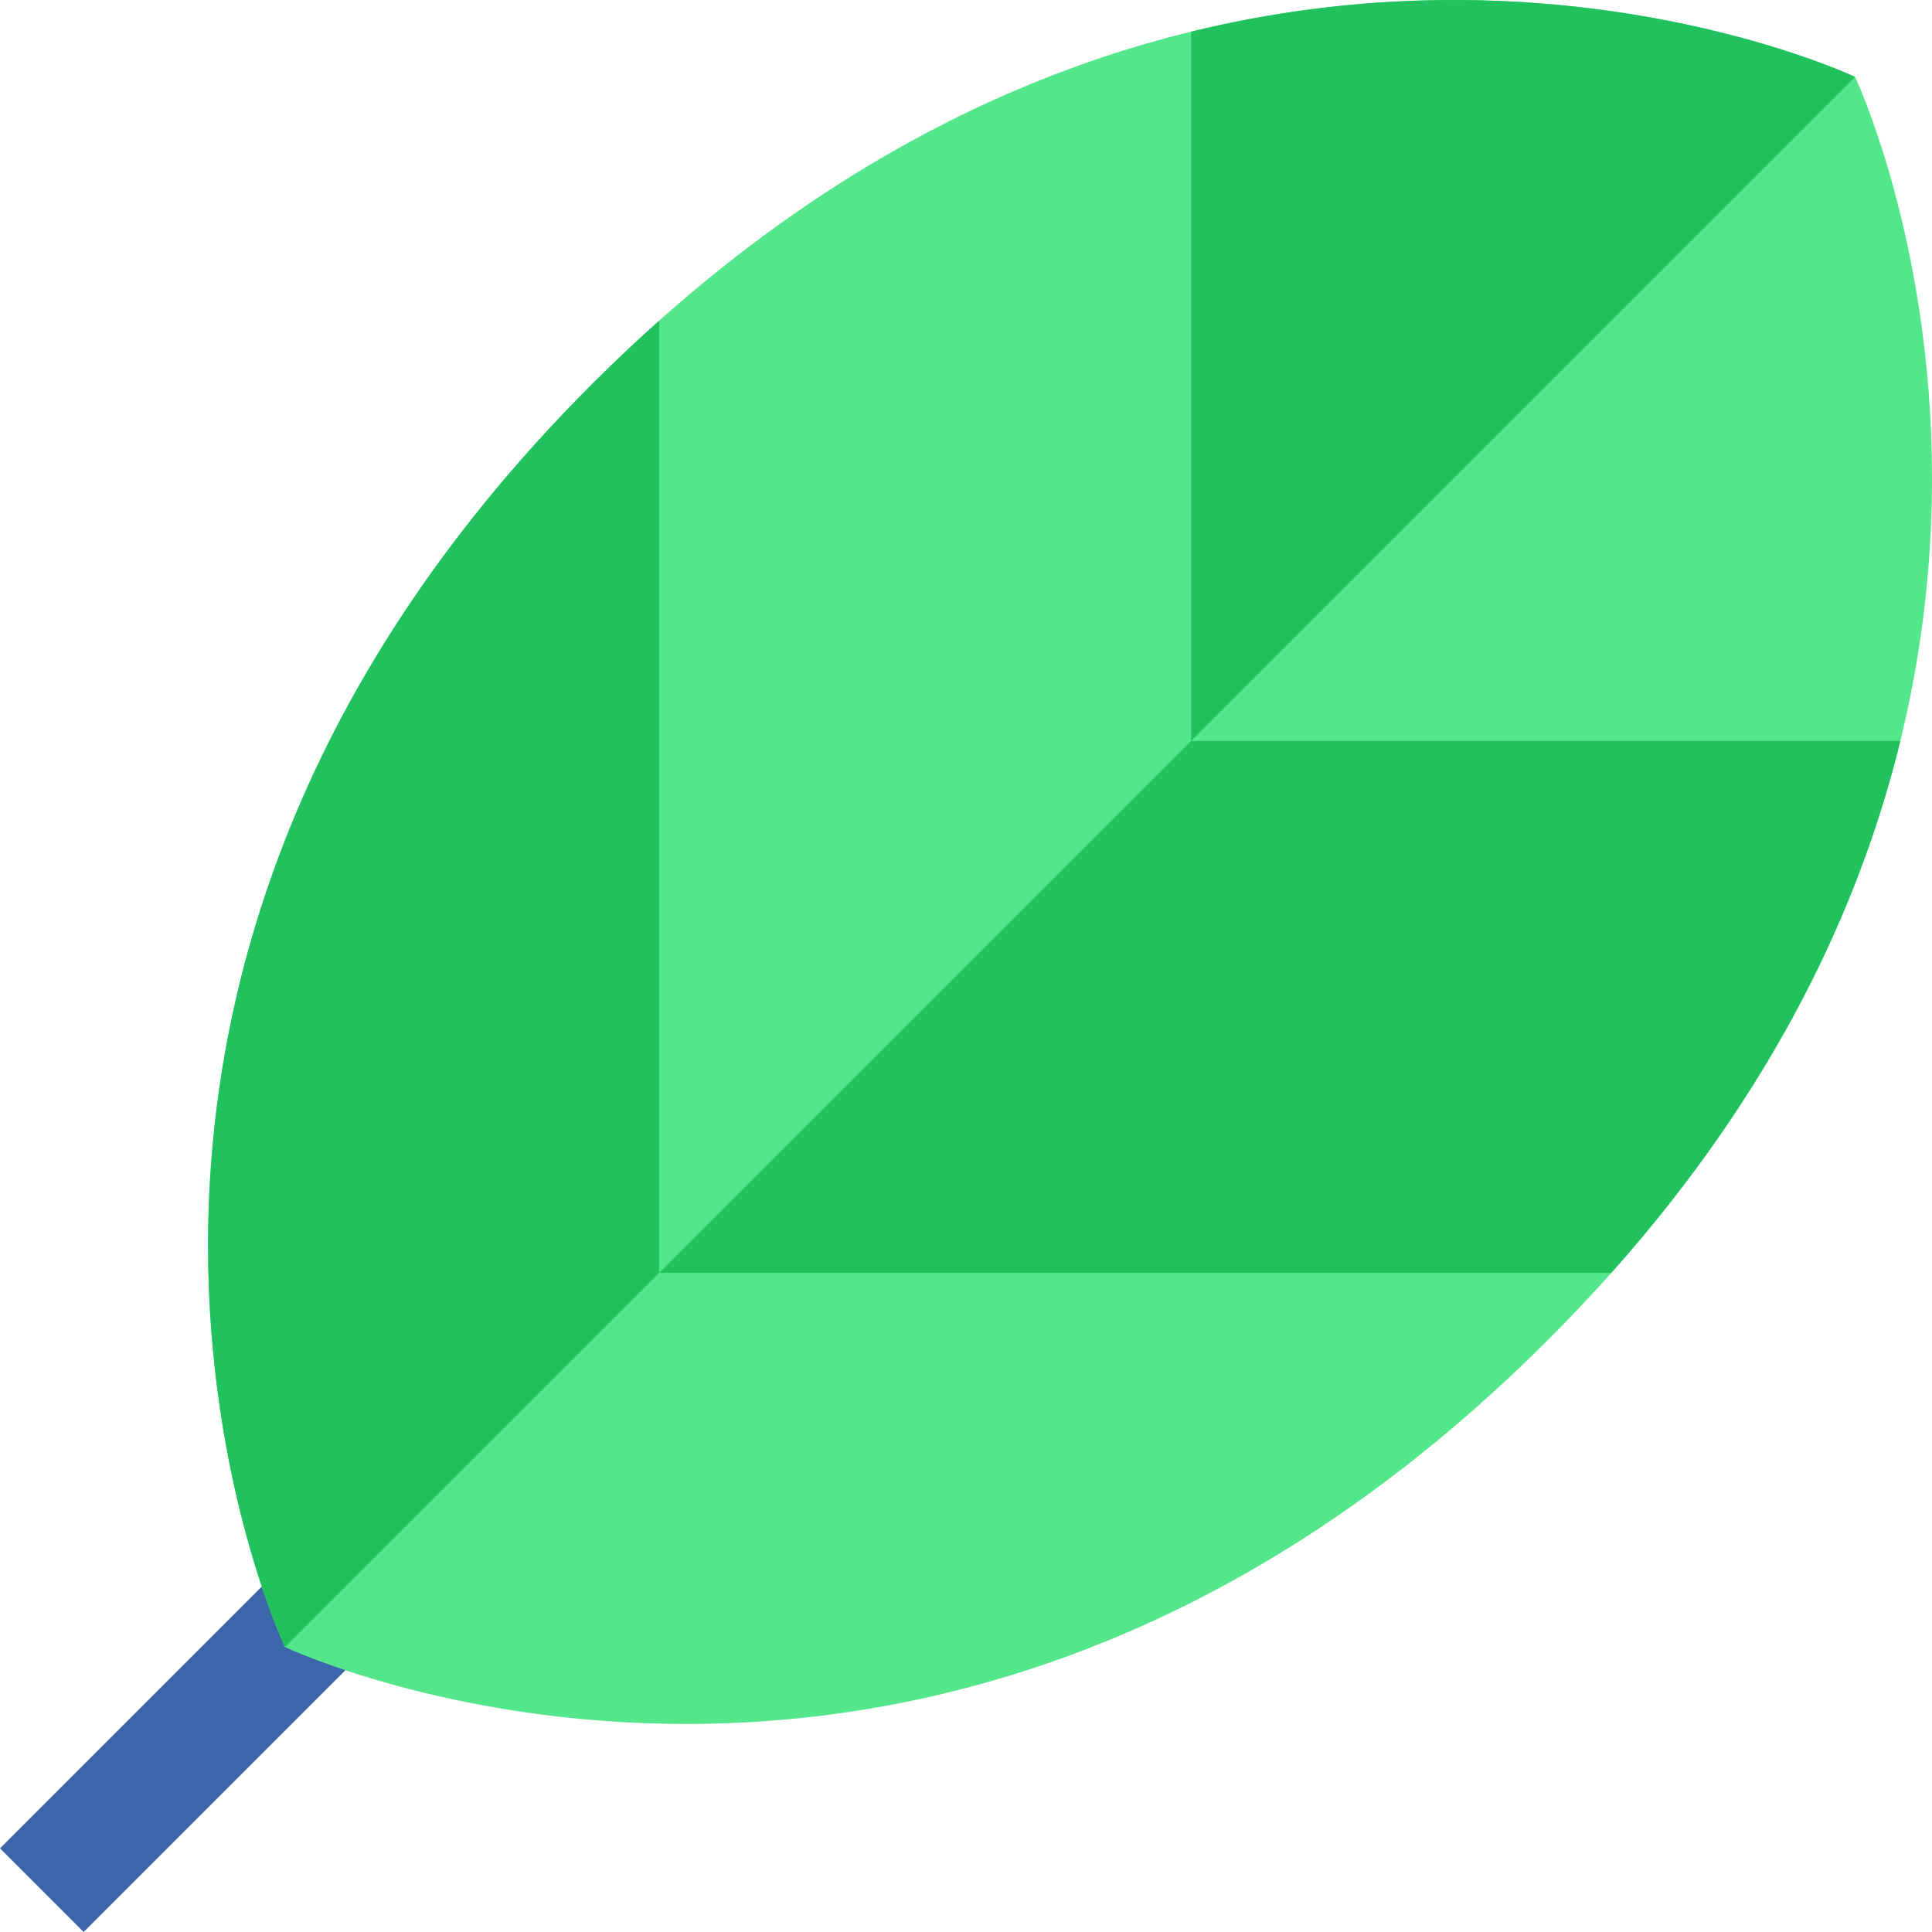
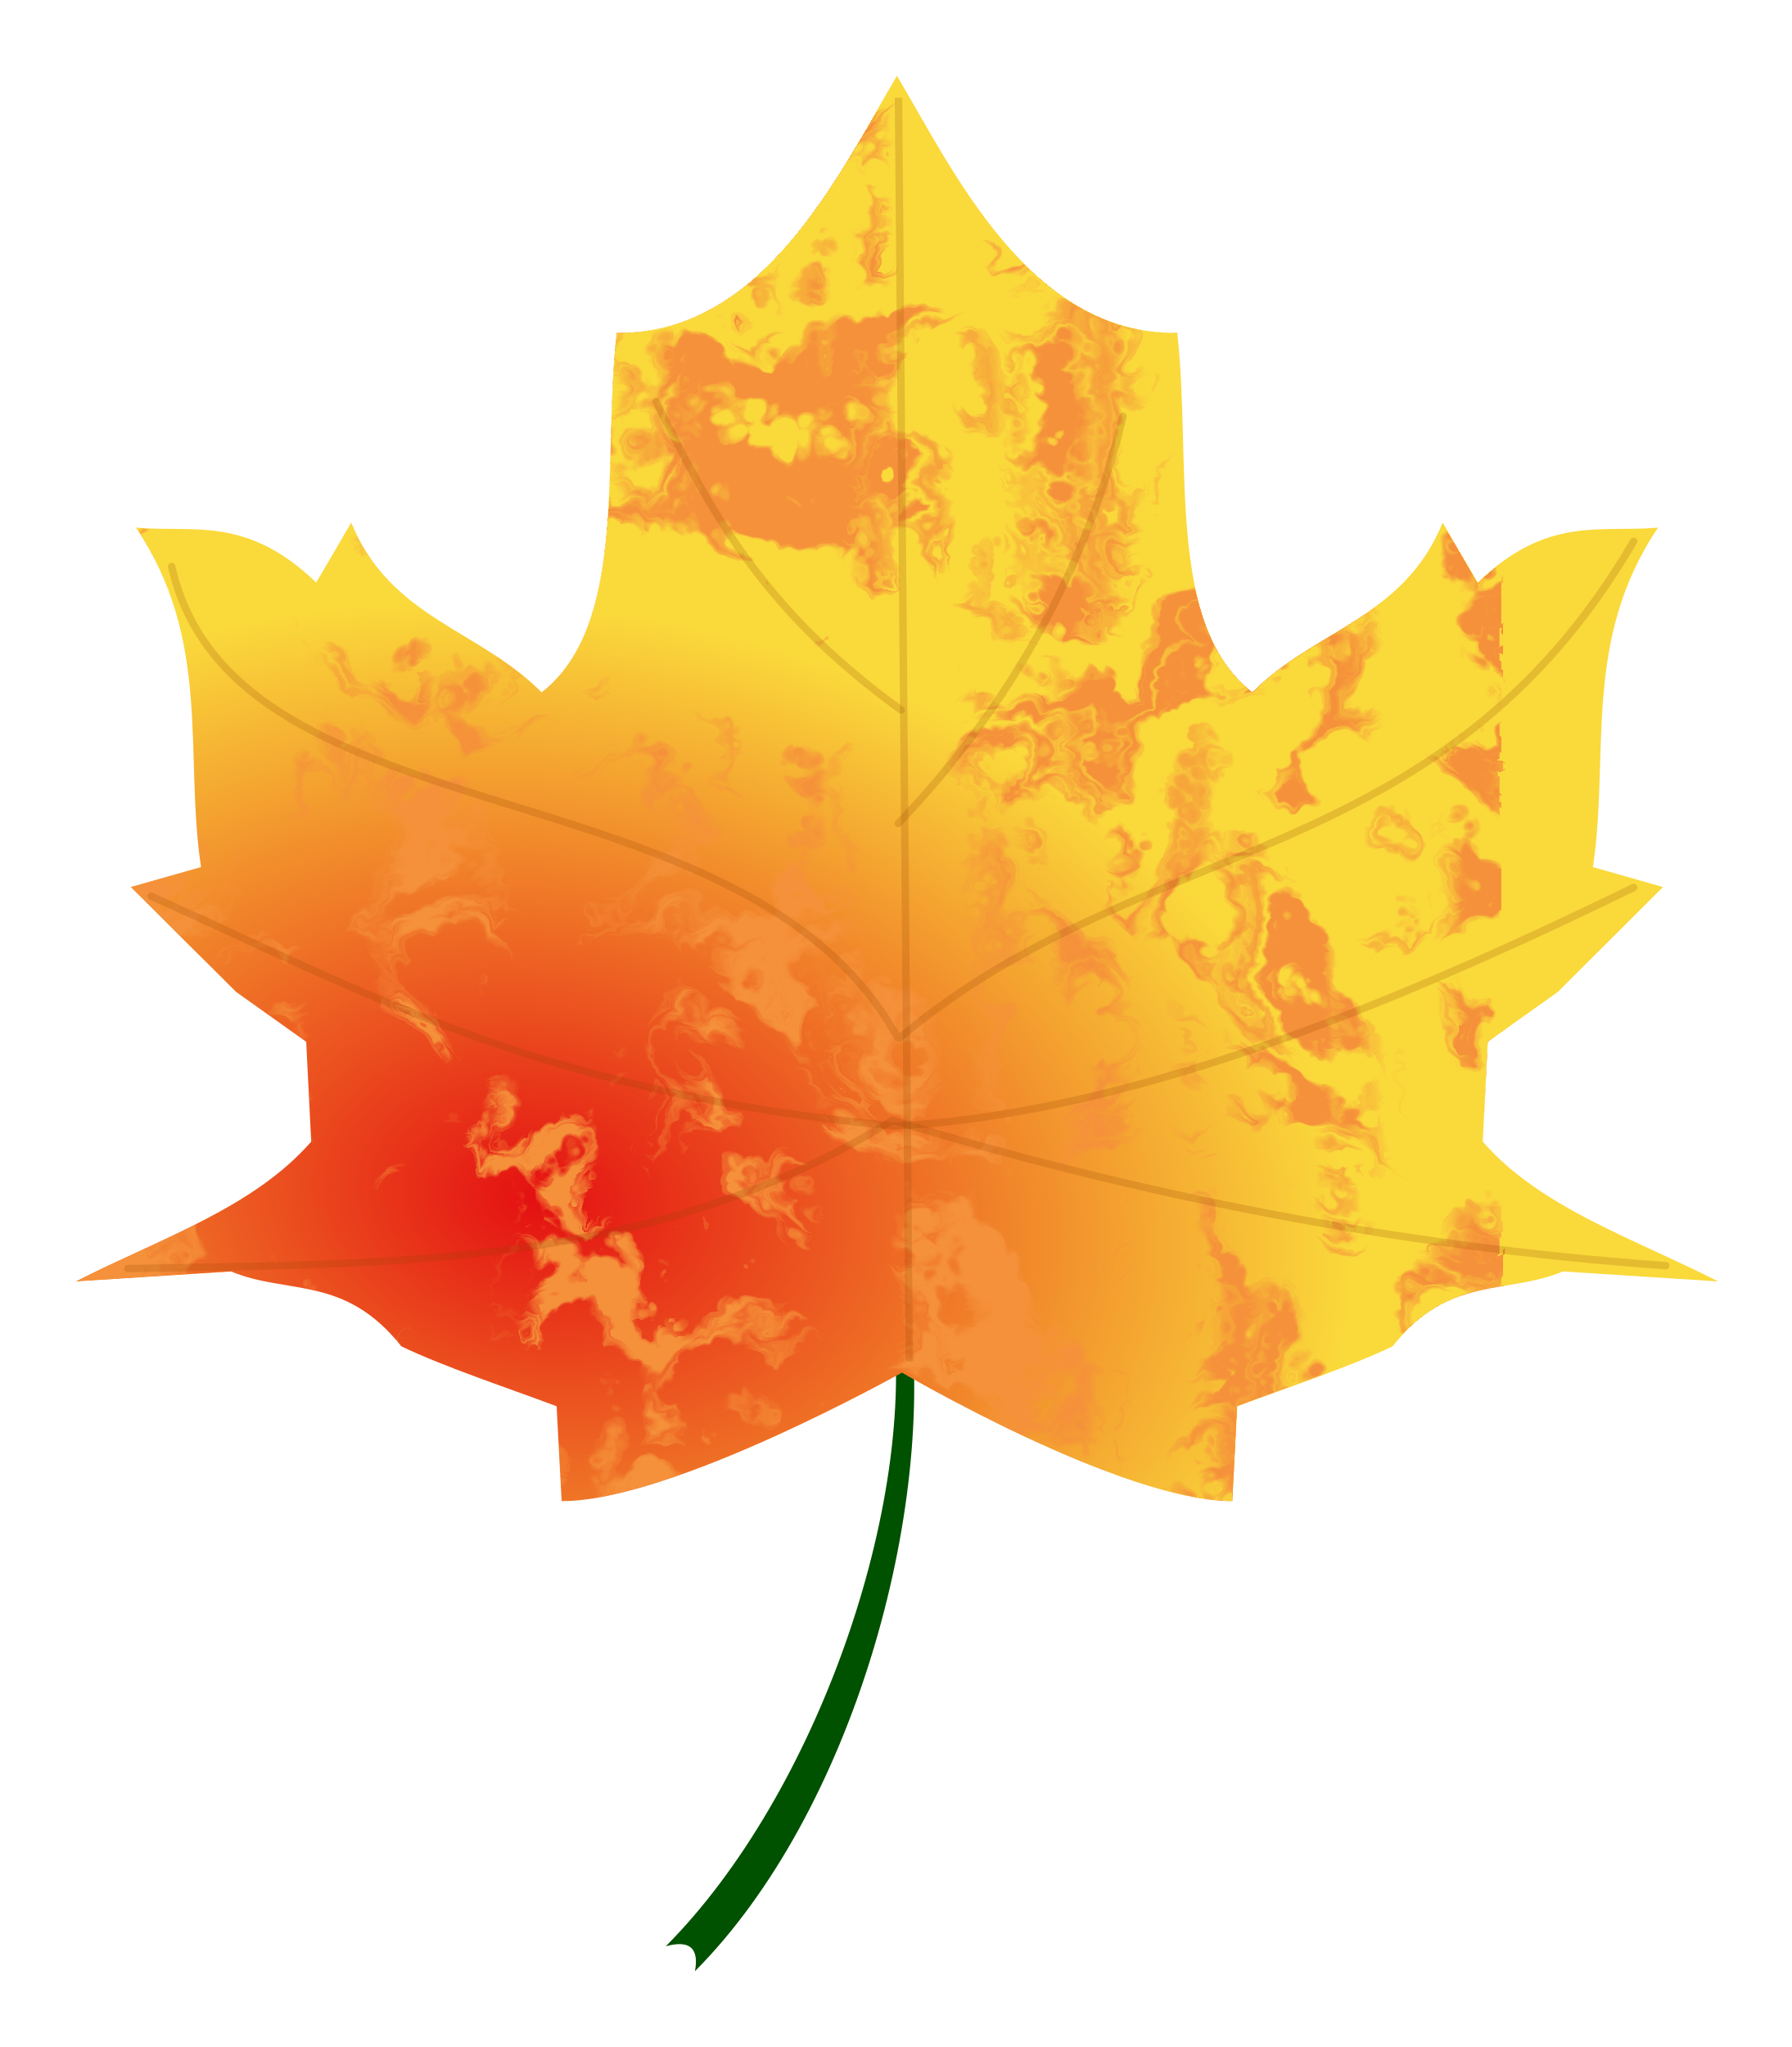
- <svg xmlns="http://www.w3.org/2000/svg" version="1.1" id="Layer_1" viewBox="0 0 512.001 512.001" xml:space="preserve" fill="#000000">
-   <g id="SVGRepo_bgCarrier" stroke-width="0" />
-   <g id="SVGRepo_tracerCarrier" stroke-linecap="round" stroke-linejoin="round" />
-   <g id="SVGRepo_iconCarrier">
-     <rect x="140.977" y="149.485" transform="matrix(-0.7071 -0.7071 0.7071 -0.7071 16.1497 717.3862)" style="fill:#3B67AA;" width="31.347" height="411.728" />
-     <path style="fill:#54E68B;" d="M491.618,20.385c0,0-171.829-81.486-334.706,81.391S75.52,436.483,75.52,436.483 s171.829,81.486,334.706-81.391S491.618,20.385,491.618,20.385z" />
-     <g>
-       <path style="fill:#21C25E;" d="M156.912,101.776C-5.964,264.652,75.518,436.478,75.52,436.483l99.164-99.164V84.99 C168.755,90.277,162.827,95.861,156.912,101.776z" />
-       <path style="fill:#21C25E;" d="M315.647,8.395v187.96l175.97-175.97C491.616,20.384,415.027-15.929,315.647,8.395z" />
-       <path style="fill:#21C25E;" d="M315.647,196.356L174.684,337.319h252.327c43.094-48.343,65.809-96.892,76.595-140.963 L315.647,196.356L315.647,196.356z" />
+ <svg xmlns="http://www.w3.org/2000/svg" xmlns:xlink="http://www.w3.org/1999/xlink" version="1.1" id="svg4324" viewBox="0 0 354.6 405" height="405" width="354.6">
+   <defs id="defs4326">
+     <radialGradient gradientUnits="userSpaceOnUse" gradientTransform="matrix(0.9883069,0.1524776,-0.1100672,0.7134173,114.7805,153.2888)" r="136.309" fy="991.535" fx="299.475" cy="991.535" cx="299.475" id="radialGradient4474" xlink:href="#linearGradient4466" />
+     <linearGradient id="linearGradient4466">
+       <stop id="stop4468" offset="0" style="stop-color:#e41012;stop-opacity:1;" />
+       <stop id="stop4470" offset="1" style="stop-color:#fad93b;stop-opacity:1" />
+     </linearGradient>
+     <filter style="color-interpolation-filters:sRGB" id="filter4476" y="0" x="0" width="1" height="1">
+       <feGaussianBlur stdDeviation="0.01" result="result8" id="feGaussianBlur4478" />
+       <feTurbulence baseFrequency="0.025 0.028" numOctaves="5" type="turbulence" result="result7" seed="3" id="feTurbulence4480" />
+       <feColorMatrix values="1 0 0 0 0 0 1 0 0 0 0 0 1 0 0 0 0 0 6 -2.4 " result="result5" id="feColorMatrix4482" />
+       <feComposite in2="result7" operator="in" in="result8" result="result6" id="feComposite4484" />
+       <feDisplacementMap in2="result6" result="result4" scale="75" yChannelSelector="A" xChannelSelector="R" in="result5" id="feDisplacementMap4486" />
+       <feFlood flood-color="rgb(245,145,58)" flood-opacity="1" result="result10" id="feFlood4488" />
+       <feComposite in2="result4" operator="in" result="result2" id="feComposite4490" />
+       <feComposite in2="result8" operator="in" in="result2" result="result9" id="feComposite4492" />
+       <feBlend mode="normal" in2="result8" result="result11" id="feBlend4494" />
+     </filter>
+   </defs>
+   <g transform="translate(-154.9586,-338.7033)" id="layer1">
+     <g id="g4315" transform="matrix(2.384292,0,0,2.376085,97.66131,-1627.344)">
+       <path style="color:#000000;font-style:normal;font-variant:normal;font-weight:normal;font-stretch:normal;font-size:medium;line-height:normal;font-family:sans-serif;text-indent:0;text-align:start;text-decoration:none;text-decoration-line:none;text-decoration-style:solid;text-decoration-color:#000000;letter-spacing:normal;word-spacing:normal;text-transform:none;direction:ltr;block-progression:tb;writing-mode:lr-tb;baseline-shift:baseline;text-anchor:start;white-space:normal;clip-rule:nonzero;display:inline;overflow:visible;visibility:visible;opacity:1;isolation:auto;mix-blend-mode:normal;color-interpolation:sRGB;color-interpolation-filters:linearRGB;solid-color:#000000;solid-opacity:1;fill:#005100;fill-opacity:1;fill-rule:evenodd;stroke:none;stroke-width:2;stroke-linecap:butt;stroke-linejoin:miter;stroke-miterlimit:4;stroke-dasharray:none;stroke-dashoffset:0;stroke-opacity:1;color-rendering:auto;image-rendering:auto;shape-rendering:auto;text-rendering:auto;enable-background:accumulate" d="m 99.482,936.186 -1.418,0.38 c 2.153,16.046 -6.237,40.284 -18.775,52.926 2.07,-0.571 2.757,0.241 2.422,2.075 13.137,-13.246 20.043,-38.458 17.771,-55.382 z" id="path5437" />
+       <path style="opacity:1;fill:url(#radialGradient4474);fill-opacity:1;fill-rule:evenodd;stroke:none;stroke-width:1px;stroke-linecap:butt;stroke-linejoin:miter;stroke-opacity:1;filter:url(#filter4476)" d="m 417.297,956.422 0.831,-15.796 c 8.911,-3.325 18.881,-6.651 25.773,-9.976 9.422,-11.926 18.844,-8.522 28.267,-12.471 l 25.773,1.663 c -13.729,-7.055 -29.41,-12.158 -39.075,-23.278 l 0.831,-16.627 11.639,-8.314 17.459,-17.459 -11.639,-3.325 c 2.823,-18.844 -1.852,-37.689 10.808,-56.533 -9.542,0.875 -18.322,-2.059 -29.929,9.145 l -5.82,-9.976 c -6.473,15.97 -21.318,17.796 -31.592,28.267 -14.473,-11.356 -10.039,-38.469 -12.471,-59.859 -24.561,0.278 -37.205,-27.123 -46.52,-42.814 -9.316,15.691 -21.959,43.092 -46.52,42.814 -2.432,21.39 2.003,48.503 -12.471,59.859 -10.275,-10.471 -25.119,-12.297 -31.592,-28.267 l -5.82,9.976 c -11.608,-11.204 -20.388,-8.27 -29.929,-9.145 12.66,18.844 7.985,37.689 10.808,56.533 l -11.639,3.325 17.459,17.459 11.639,8.314 0.831,16.627 c -9.664,11.12 -25.345,16.223 -39.075,23.278 l 25.773,-1.663 c 9.422,3.949 18.844,0.544 28.267,12.471 6.891,3.325 16.862,6.651 25.773,9.976 l 0.831,15.796 c 18.183,0.142 56.497,-21.398 56.497,-21.398 0,0 36.651,21.54 54.834,21.398 z" id="path4456" transform="matrix(0.5,0,0,0.5,-82.33883,474.2113)" />
+       <g id="g5465">
+         <path id="path5478" d="m 159.619,872.511 c -16.144,27.671 -40.643,24.139 -61.034,41.433 -12.653,-23.368 -55.098,-16.097 -60.308,-39.351" style="opacity:0.2;fill:none;fill-rule:evenodd;stroke:#924100;stroke-width:0.616px;stroke-linecap:round;stroke-linejoin:bevel;stroke-opacity:1" />
+         <path id="path5480" d="m 34.644,933.061 c 21.669,-0.407 43.663,0.009 63.456,-12.352 20.183,6.156 41.418,10.471 64.183,12.11" style="opacity:0.2;fill:none;fill-rule:evenodd;stroke:#924100;stroke-width:0.616px;stroke-linecap:round;stroke-linejoin:bevel;stroke-opacity:1" />
+         <path id="path5484" d="M 159.619,901.332 C 138.776,911.533 117.281,920.232 98.221,921.193 68.612,918.378 54.57,910.113 36.581,902.059" style="opacity:0.2;fill:none;fill-rule:evenodd;stroke:#924100;stroke-width:0.616px;stroke-linecap:round;stroke-linejoin:bevel;stroke-opacity:1" />
+         <path id="path5486" d="M 98.827,886.558 C 86.993,878.001 82.754,869.443 78.482,860.885" style="opacity:0.2;fill:none;fill-rule:evenodd;stroke:#924100;stroke-width:0.616px;stroke-linecap:round;stroke-linejoin:bevel;stroke-opacity:1" />
+         <path id="path5488" d="m 98.585,896.004 c 9.48,-9.997 15.628,-21.327 18.649,-33.908" style="opacity:0.2;fill:none;fill-rule:evenodd;stroke:#924100;stroke-width:0.616px;stroke-linecap:round;stroke-linejoin:bevel;stroke-opacity:1" />
+         <path id="path5422" d="M 99.499,940.795 98.604,835.578" style="opacity:0.2;fill:#924100;fill-opacity:1;fill-rule:evenodd;stroke:#924100;stroke-width:0.616px;stroke-linecap:butt;stroke-linejoin:miter;stroke-opacity:1" />
+       </g>
    </g>
  </g>
</svg>
